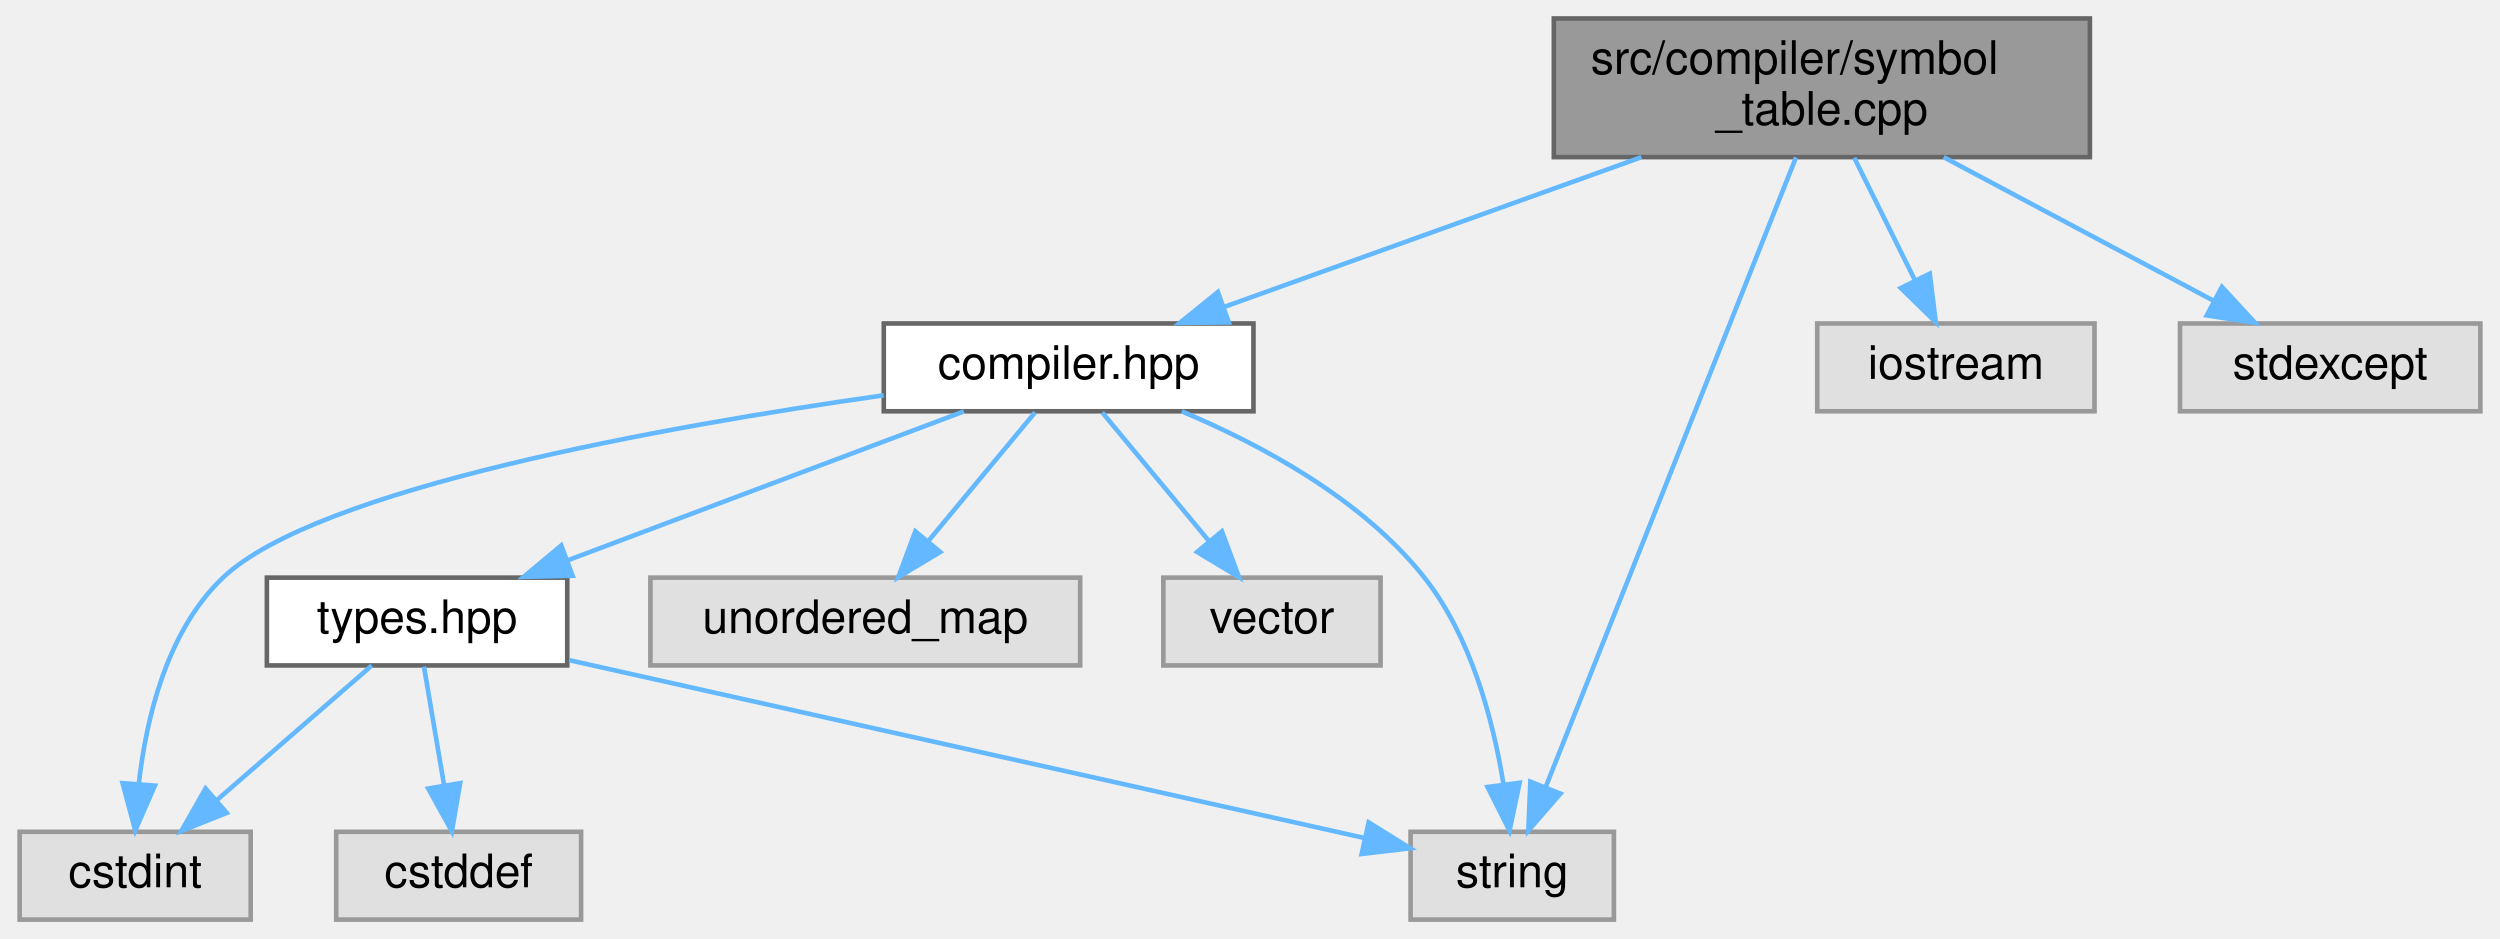
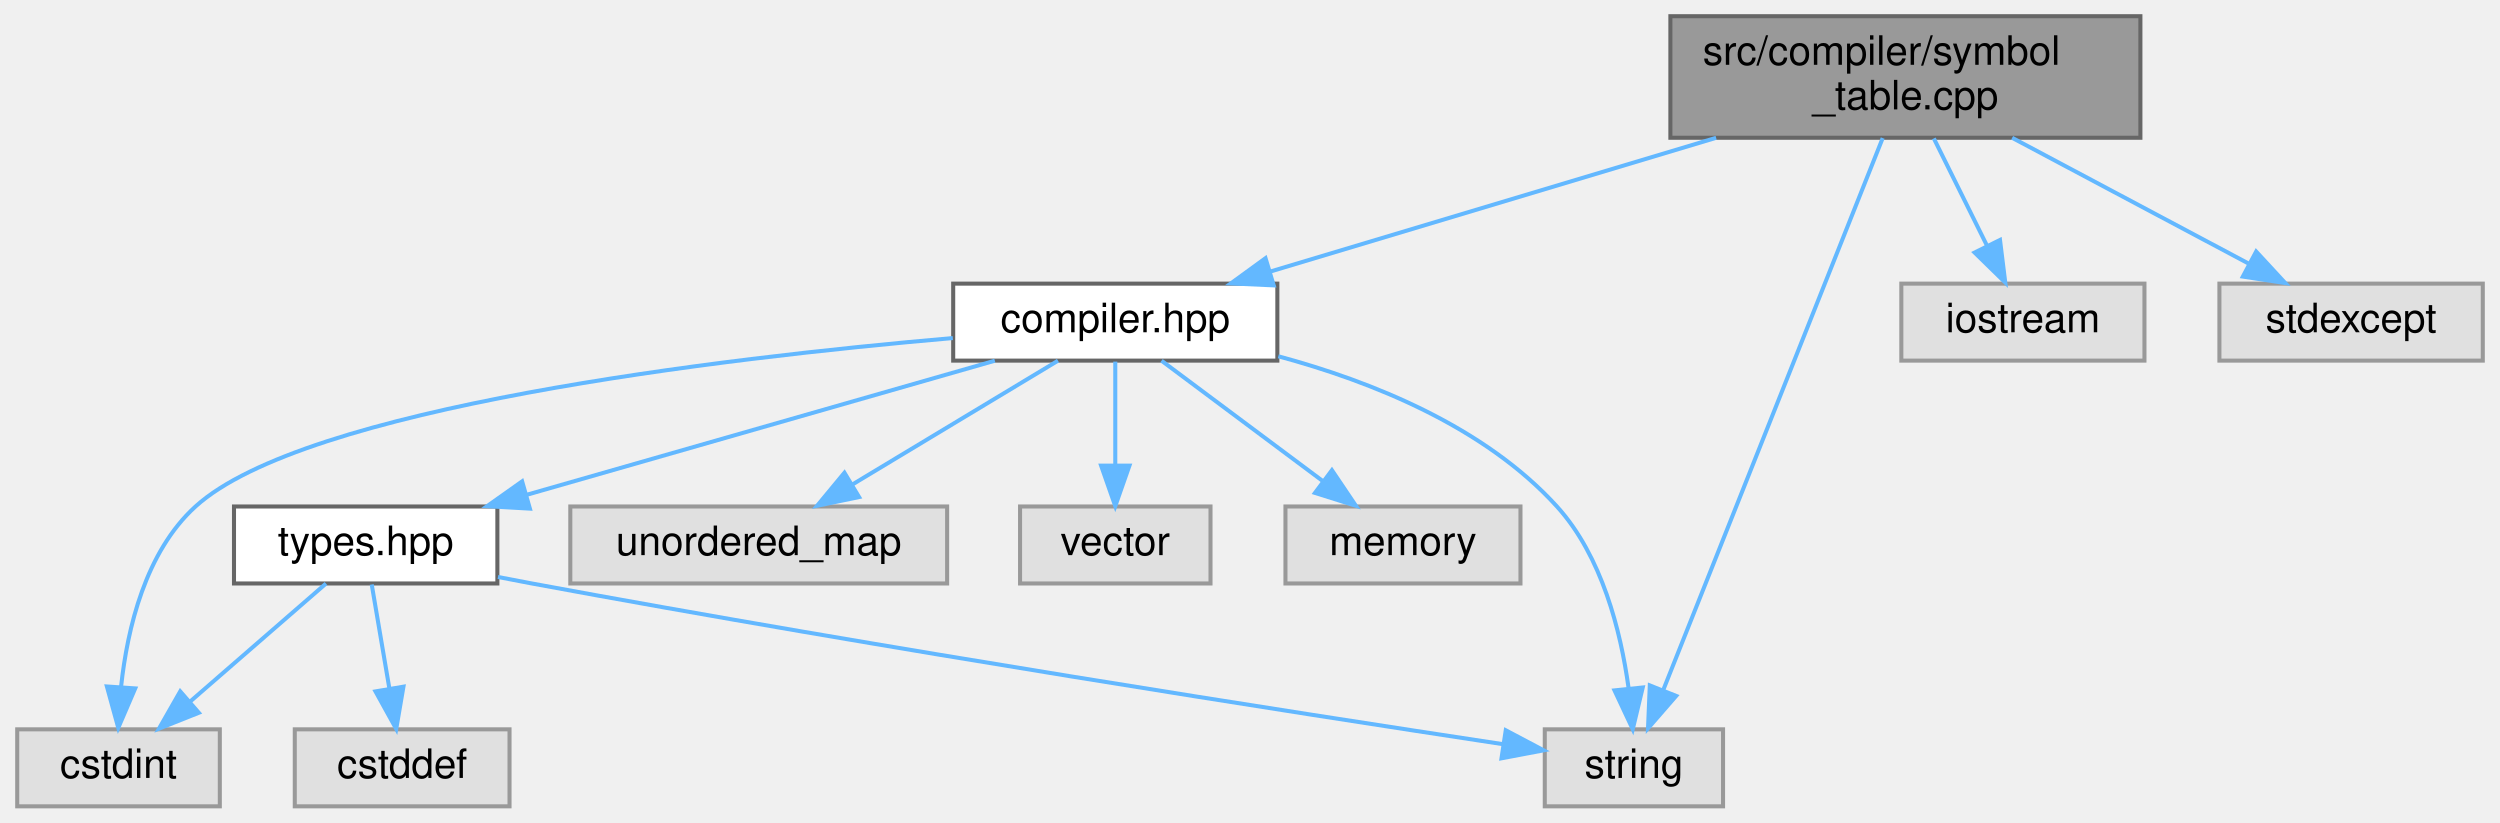
- <svg xmlns="http://www.w3.org/2000/svg" xmlns:xlink="http://www.w3.org/1999/xlink" width="541pt" height="203pt" viewBox="0.00 0.00 540.50 203.00">
+ <svg xmlns="http://www.w3.org/2000/svg" xmlns:xlink="http://www.w3.org/1999/xlink" width="617pt" height="203pt" viewBox="0.00 0.00 616.50 203.00">
  <g id="graph0" class="graph" transform="scale(1 1) rotate(0) translate(4 199)">
    <g id="Node000001" class="node">
      <g id="a_Node000001">
        <a xlink:title=" ">
-           <polygon fill="#999999" stroke="#666666" points="448,-195 332,-195 332,-165 448,-165 448,-195" />
-           <text text-anchor="start" x="340" y="-183" font-family="Helvetica,sans-Serif" font-size="10.00">src/compiler/symbol</text>
-           <text text-anchor="middle" x="390" y="-172" font-family="Helvetica,sans-Serif" font-size="10.00">_table.cpp</text>
+           <polygon fill="#999999" stroke="#666666" points="524,-195 408,-195 408,-165 524,-165 524,-195" />
+           <text text-anchor="start" x="416" y="-183" font-family="Helvetica,sans-Serif" font-size="10.00">src/compiler/symbol</text>
+           <text text-anchor="middle" x="466" y="-172" font-family="Helvetica,sans-Serif" font-size="10.00">_table.cpp</text>
        </a>
      </g>
    </g>
    <g id="Node000002" class="node">
      <g id="a_Node000002">
        <a xlink:href="compiler_8hpp.html" target="_top" xlink:title=" ">
-           <polygon fill="white" stroke="#666666" points="267,-129 187,-129 187,-110 267,-110 267,-129" />
-           <text text-anchor="middle" x="227" y="-117" font-family="Helvetica,sans-Serif" font-size="10.00">compiler.hpp</text>
+           <polygon fill="white" stroke="#666666" points="311,-129 231,-129 231,-110 311,-110 311,-129" />
+           <text text-anchor="middle" x="271" y="-117" font-family="Helvetica,sans-Serif" font-size="10.00">compiler.hpp</text>
        </a>
      </g>
    </g>
    <g id="edge1_Node000001_Node000002" class="edge">
      <g id="a_edge1_Node000001_Node000002">
        <a xlink:title=" ">
-           <path fill="none" stroke="#63b8ff" d="M350.96,-164.99C323.4,-155.1 286.85,-141.98 260.59,-132.56" />
-           <polygon fill="#63b8ff" stroke="#63b8ff" points="261.67,-129.22 251.07,-129.14 259.3,-135.81 261.67,-129.22" />
+           <path fill="none" stroke="#63b8ff" d="M419.29,-164.99C385.64,-154.89 340.79,-141.44 309.25,-131.98" />
+           <polygon fill="#63b8ff" stroke="#63b8ff" points="310.1,-128.57 299.51,-129.05 308.08,-135.28 310.1,-128.57" />
        </a>
      </g>
    </g>
    <g id="Node000006" class="node">
      <g id="a_Node000006">
        <a xlink:title=" ">
-           <polygon fill="#e0e0e0" stroke="#999999" points="345,-19 301,-19 301,0 345,0 345,-19" />
-           <text text-anchor="middle" x="323" y="-7" font-family="Helvetica,sans-Serif" font-size="10.00">string</text>
+           <polygon fill="#e0e0e0" stroke="#999999" points="421,-19 377,-19 377,0 421,0 421,-19" />
+           <text text-anchor="middle" x="399" y="-7" font-family="Helvetica,sans-Serif" font-size="10.00">string</text>
        </a>
      </g>
    </g>
-     <g id="edge12_Node000001_Node000006" class="edge">
-       <g id="a_edge12_Node000001_Node000006">
+     <g id="edge13_Node000001_Node000006" class="edge">
+       <g id="a_edge13_Node000001_Node000006">
        <a xlink:title=" ">
-           <path fill="none" stroke="#63b8ff" d="M384.4,-164.92C372.31,-134.52 343.77,-62.73 330.29,-28.83" />
-           <polygon fill="#63b8ff" stroke="#63b8ff" points="333.43,-27.25 326.48,-19.25 326.92,-29.84 333.43,-27.25" />
-         </a>
-       </g>
-     </g>
-     <g id="Node000009" class="node">
-       <g id="a_Node000009">
-         <a xlink:title=" ">
-           <polygon fill="#e0e0e0" stroke="#999999" points="449,-129 389,-129 389,-110 449,-110 449,-129" />
-           <text text-anchor="middle" x="419" y="-117" font-family="Helvetica,sans-Serif" font-size="10.00">iostream</text>
-         </a>
-       </g>
-     </g>
-     <g id="edge10_Node000001_Node000009" class="edge">
-       <g id="a_edge10_Node000001_Node000009">
-         <a xlink:title=" ">
-           <path fill="none" stroke="#63b8ff" d="M397.02,-164.84C400.97,-156.87 405.94,-146.84 410.16,-138.33" />
-           <polygon fill="#63b8ff" stroke="#63b8ff" points="413.35,-139.78 414.65,-129.27 407.08,-136.67 413.35,-139.78" />
+           <path fill="none" stroke="#63b8ff" d="M460.4,-164.92C448.31,-134.52 419.77,-62.73 406.29,-28.83" />
+           <polygon fill="#63b8ff" stroke="#63b8ff" points="409.43,-27.25 402.48,-19.25 402.92,-29.84 409.43,-27.25" />
        </a>
      </g>
    </g>
    <g id="Node000010" class="node">
      <g id="a_Node000010">
        <a xlink:title=" ">
-           <polygon fill="#e0e0e0" stroke="#999999" points="532.5,-129 467.5,-129 467.5,-110 532.5,-110 532.5,-129" />
-           <text text-anchor="middle" x="500" y="-117" font-family="Helvetica,sans-Serif" font-size="10.00">stdexcept</text>
+           <polygon fill="#e0e0e0" stroke="#999999" points="525,-129 465,-129 465,-110 525,-110 525,-129" />
+           <text text-anchor="middle" x="495" y="-117" font-family="Helvetica,sans-Serif" font-size="10.00">iostream</text>
        </a>
      </g>
    </g>
    <g id="edge11_Node000001_Node000010" class="edge">
      <g id="a_edge11_Node000001_Node000010">
        <a xlink:title=" ">
-           <path fill="none" stroke="#63b8ff" d="M416.35,-164.99C434.05,-155.58 457.23,-143.24 474.71,-133.95" />
-           <polygon fill="#63b8ff" stroke="#63b8ff" points="476.57,-136.92 483.76,-129.14 473.28,-130.74 476.57,-136.92" />
+           <path fill="none" stroke="#63b8ff" d="M473.02,-164.84C476.97,-156.87 481.94,-146.84 486.16,-138.33" />
+           <polygon fill="#63b8ff" stroke="#63b8ff" points="489.35,-139.78 490.65,-129.27 483.08,-136.67 489.35,-139.78" />
+         </a>
+       </g>
+     </g>
+     <g id="Node000011" class="node">
+       <g id="a_Node000011">
+         <a xlink:title=" ">
+           <polygon fill="#e0e0e0" stroke="#999999" points="608.5,-129 543.5,-129 543.5,-110 608.5,-110 608.5,-129" />
+           <text text-anchor="middle" x="576" y="-117" font-family="Helvetica,sans-Serif" font-size="10.00">stdexcept</text>
+         </a>
+       </g>
+     </g>
+     <g id="edge12_Node000001_Node000011" class="edge">
+       <g id="a_edge12_Node000001_Node000011">
+         <a xlink:title=" ">
+           <path fill="none" stroke="#63b8ff" d="M492.35,-164.99C510.05,-155.58 533.23,-143.24 550.71,-133.95" />
+           <polygon fill="#63b8ff" stroke="#63b8ff" points="552.57,-136.92 559.76,-129.14 549.28,-130.74 552.57,-136.92" />
        </a>
      </g>
    </g>
    <g id="Node000003" class="node">
      <g id="a_Node000003">
        <a xlink:href="types_8hpp.html" target="_top" xlink:title=" ">
          <polygon fill="white" stroke="#666666" points="118.5,-74 53.5,-74 53.5,-55 118.5,-55 118.5,-74" />
          <text text-anchor="middle" x="86" y="-62" font-family="Helvetica,sans-Serif" font-size="10.00">types.hpp</text>
        </a>
      </g>
    </g>
    <g id="edge2_Node000002_Node000003" class="edge">
      <g id="a_edge2_Node000002_Node000003">
        <a xlink:title=" ">
-           <path fill="none" stroke="#63b8ff" d="M204.35,-109.98C181.15,-101.27 144.88,-87.63 118.6,-77.75" />
-           <polygon fill="#63b8ff" stroke="#63b8ff" points="119.66,-74.41 109.07,-74.17 117.2,-80.97 119.66,-74.41" />
+           <path fill="none" stroke="#63b8ff" d="M241.28,-109.98C209.95,-101.01 160.43,-86.82 125.76,-76.89" />
+           <polygon fill="#63b8ff" stroke="#63b8ff" points="126.53,-73.47 115.96,-74.08 124.61,-80.2 126.53,-73.47" />
        </a>
      </g>
    </g>
    <g id="Node000005" class="node">
      <g id="a_Node000005">
        <a xlink:title=" ">
          <polygon fill="#e0e0e0" stroke="#999999" points="50,-19 0,-19 0,0 50,0 50,-19" />
          <text text-anchor="middle" x="25" y="-7" font-family="Helvetica,sans-Serif" font-size="10.00">cstdint</text>
        </a>
      </g>
    </g>
    <g id="edge6_Node000002_Node000005" class="edge">
      <g id="a_edge6_Node000002_Node000005">
        <a xlink:title=" ">
-           <path fill="none" stroke="#63b8ff" d="M186.99,-113.46C139.55,-106.71 64.34,-93.3 44,-74 31.88,-62.5 27.4,-43.62 25.79,-29.43" />
-           <polygon fill="#63b8ff" stroke="#63b8ff" points="29.26,-28.99 25.02,-19.28 22.28,-29.52 29.26,-28.99" />
+           <path fill="none" stroke="#63b8ff" d="M230.9,-115.57C173.25,-110.55 70.92,-98.42 44,-74 31.63,-62.77 27.18,-43.86 25.64,-29.58" />
+           <polygon fill="#63b8ff" stroke="#63b8ff" points="29.12,-29.1 24.94,-19.37 22.13,-29.58 29.12,-29.1" />
        </a>
      </g>
    </g>
    <g id="edge7_Node000002_Node000006" class="edge">
      <g id="a_edge7_Node000002_Node000006">
        <a xlink:title=" ">
-           <path fill="none" stroke="#63b8ff" d="M251.48,-109.97C268.51,-102.85 290.5,-91.08 304,-74 314.14,-61.16 318.88,-43 321.09,-29.38" />
-           <polygon fill="#63b8ff" stroke="#63b8ff" points="324.59,-29.6 322.41,-19.23 317.65,-28.7 324.59,-29.6" />
+           <path fill="none" stroke="#63b8ff" d="M311.24,-111.07C334.31,-104.84 362.14,-93.68 380,-74 391.12,-61.75 395.74,-43.24 397.66,-29.35" />
+           <polygon fill="#63b8ff" stroke="#63b8ff" points="401.18,-29.33 398.71,-19.02 394.21,-28.61 401.18,-29.33" />
        </a>
      </g>
    </g>
    <g id="Node000007" class="node">
      <g id="a_Node000007">
        <a xlink:title=" ">
          <polygon fill="#e0e0e0" stroke="#999999" points="229.5,-74 136.5,-74 136.5,-55 229.5,-55 229.5,-74" />
          <text text-anchor="middle" x="183" y="-62" font-family="Helvetica,sans-Serif" font-size="10.00">unordered_map</text>
        </a>
      </g>
    </g>
    <g id="edge8_Node000002_Node000007" class="edge">
      <g id="a_edge8_Node000002_Node000007">
        <a xlink:title=" ">
-           <path fill="none" stroke="#63b8ff" d="M219.73,-109.75C213.46,-102.18 204.21,-91.05 196.57,-81.84" />
-           <polygon fill="#63b8ff" stroke="#63b8ff" points="199.21,-79.55 190.13,-74.09 193.83,-84.02 199.21,-79.55" />
+           <path fill="none" stroke="#63b8ff" d="M256.86,-109.98C243.21,-101.77 222.31,-89.18 206.22,-79.49" />
+           <polygon fill="#63b8ff" stroke="#63b8ff" points="207.77,-76.33 197.4,-74.17 204.16,-82.33 207.77,-76.33" />
        </a>
      </g>
    </g>
    <g id="Node000008" class="node">
      <g id="a_Node000008">
        <a xlink:title=" ">
          <polygon fill="#e0e0e0" stroke="#999999" points="294.5,-74 247.5,-74 247.5,-55 294.5,-55 294.5,-74" />
          <text text-anchor="middle" x="271" y="-62" font-family="Helvetica,sans-Serif" font-size="10.00">vector</text>
        </a>
      </g>
    </g>
    <g id="edge9_Node000002_Node000008" class="edge">
      <g id="a_edge9_Node000002_Node000008">
        <a xlink:title=" ">
-           <path fill="none" stroke="#63b8ff" d="M234.27,-109.75C240.54,-102.18 249.79,-91.05 257.43,-81.84" />
-           <polygon fill="#63b8ff" stroke="#63b8ff" points="260.17,-84.02 263.87,-74.09 254.79,-79.55 260.17,-84.02" />
+           <path fill="none" stroke="#63b8ff" d="M271,-109.75C271,-102.8 271,-92.85 271,-84.13" />
+           <polygon fill="#63b8ff" stroke="#63b8ff" points="274.5,-84.09 271,-74.09 267.5,-84.09 274.5,-84.09" />
+         </a>
+       </g>
+     </g>
+     <g id="Node000009" class="node">
+       <g id="a_Node000009">
+         <a xlink:title=" ">
+           <polygon fill="#e0e0e0" stroke="#999999" points="371,-74 313,-74 313,-55 371,-55 371,-74" />
+           <text text-anchor="middle" x="342" y="-62" font-family="Helvetica,sans-Serif" font-size="10.00">memory</text>
+         </a>
+       </g>
+     </g>
+     <g id="edge10_Node000002_Node000009" class="edge">
+       <g id="a_edge10_Node000002_Node000009">
+         <a xlink:title=" ">
+           <path fill="none" stroke="#63b8ff" d="M282.41,-109.98C293.11,-102 309.34,-89.88 322.16,-80.31" />
+           <polygon fill="#63b8ff" stroke="#63b8ff" points="324.47,-82.96 330.39,-74.17 320.28,-77.35 324.47,-82.96" />
        </a>
      </g>
    </g>
    <g id="Node000004" class="node">
      <g id="a_Node000004">
        <a xlink:title=" ">
          <polygon fill="#e0e0e0" stroke="#999999" points="121.5,-19 68.5,-19 68.5,0 121.5,0 121.5,-19" />
          <text text-anchor="middle" x="95" y="-7" font-family="Helvetica,sans-Serif" font-size="10.00">cstddef</text>
        </a>
      </g>
    </g>
    <g id="edge3_Node000003_Node000004" class="edge">
      <g id="a_edge3_Node000003_Node000004">
        <a xlink:title=" ">
          <path fill="none" stroke="#63b8ff" d="M87.49,-54.75C88.67,-47.8 90.36,-37.85 91.84,-29.13" />
          <polygon fill="#63b8ff" stroke="#63b8ff" points="95.32,-29.53 93.54,-19.09 88.42,-28.36 95.32,-29.53" />
        </a>
      </g>
    </g>
    <g id="edge4_Node000003_Node000005" class="edge">
      <g id="a_edge4_Node000003_Node000005">
        <a xlink:title=" ">
          <path fill="none" stroke="#63b8ff" d="M76.2,-54.98C67.18,-47.15 53.59,-35.34 42.68,-25.86" />
          <polygon fill="#63b8ff" stroke="#63b8ff" points="44.82,-23.09 34.98,-19.17 40.23,-28.37 44.82,-23.09" />
        </a>
      </g>
    </g>
    <g id="edge5_Node000003_Node000006" class="edge">
      <g id="a_edge5_Node000003_Node000006">
        <a xlink:title=" ">
-           <path fill="none" stroke="#63b8ff" d="M118.95,-56.13C164.5,-45.94 246.15,-27.69 291.12,-17.63" />
-           <polygon fill="#63b8ff" stroke="#63b8ff" points="291.93,-21.03 300.93,-15.44 290.41,-14.2 291.93,-21.03" />
+           <path fill="none" stroke="#63b8ff" d="M118.65,-56.6C121.47,-56.04 124.28,-55.5 127,-55 213.31,-39 315.6,-23.08 366.64,-15.34" />
+           <polygon fill="#63b8ff" stroke="#63b8ff" points="367.37,-18.77 376.73,-13.82 366.32,-11.85 367.37,-18.77" />
        </a>
      </g>
    </g>
  </g>
</svg>
